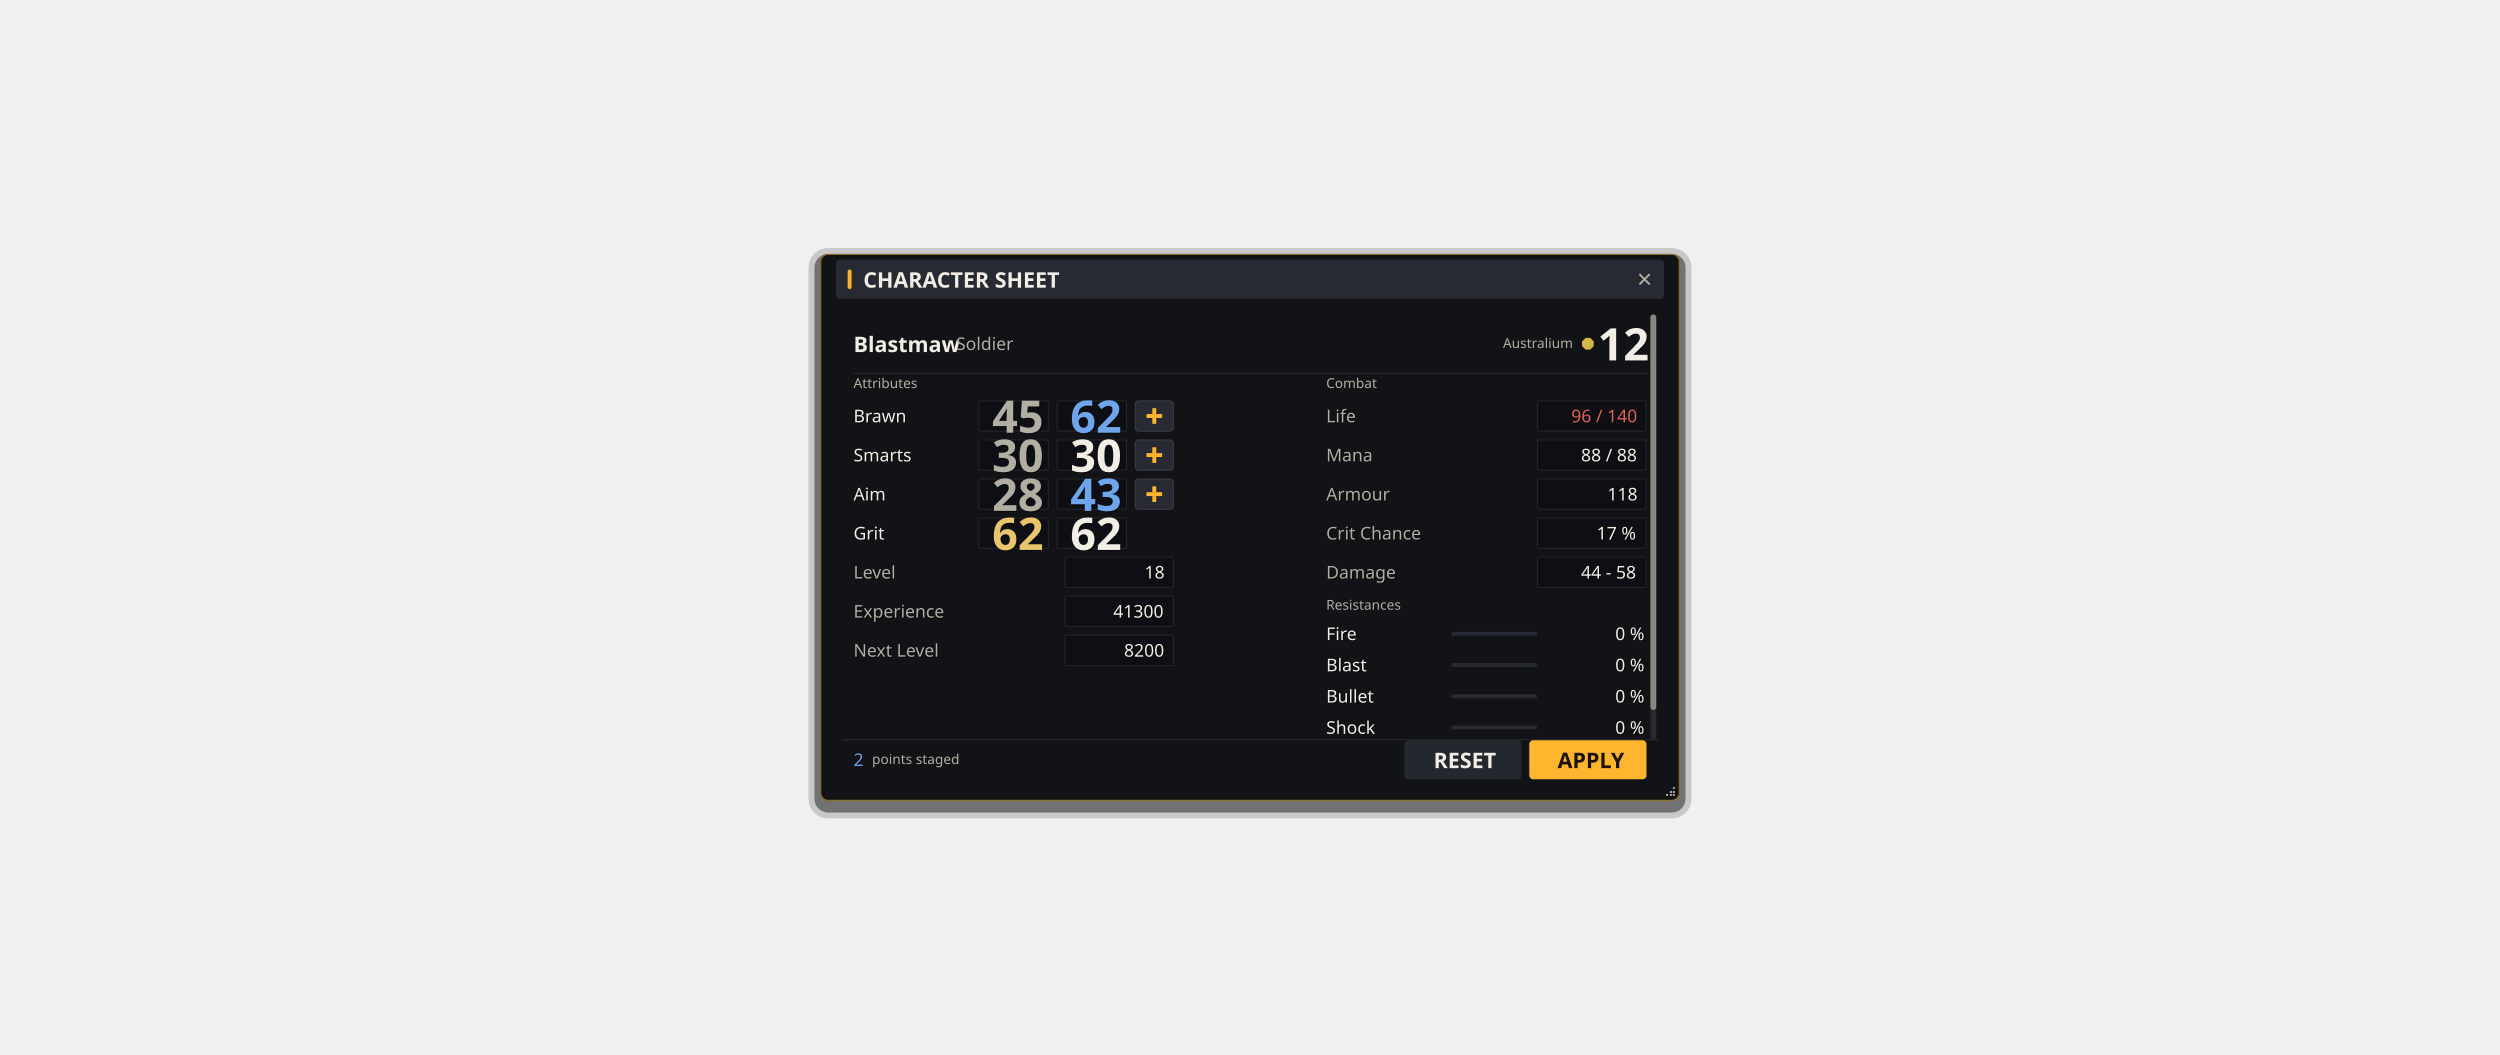
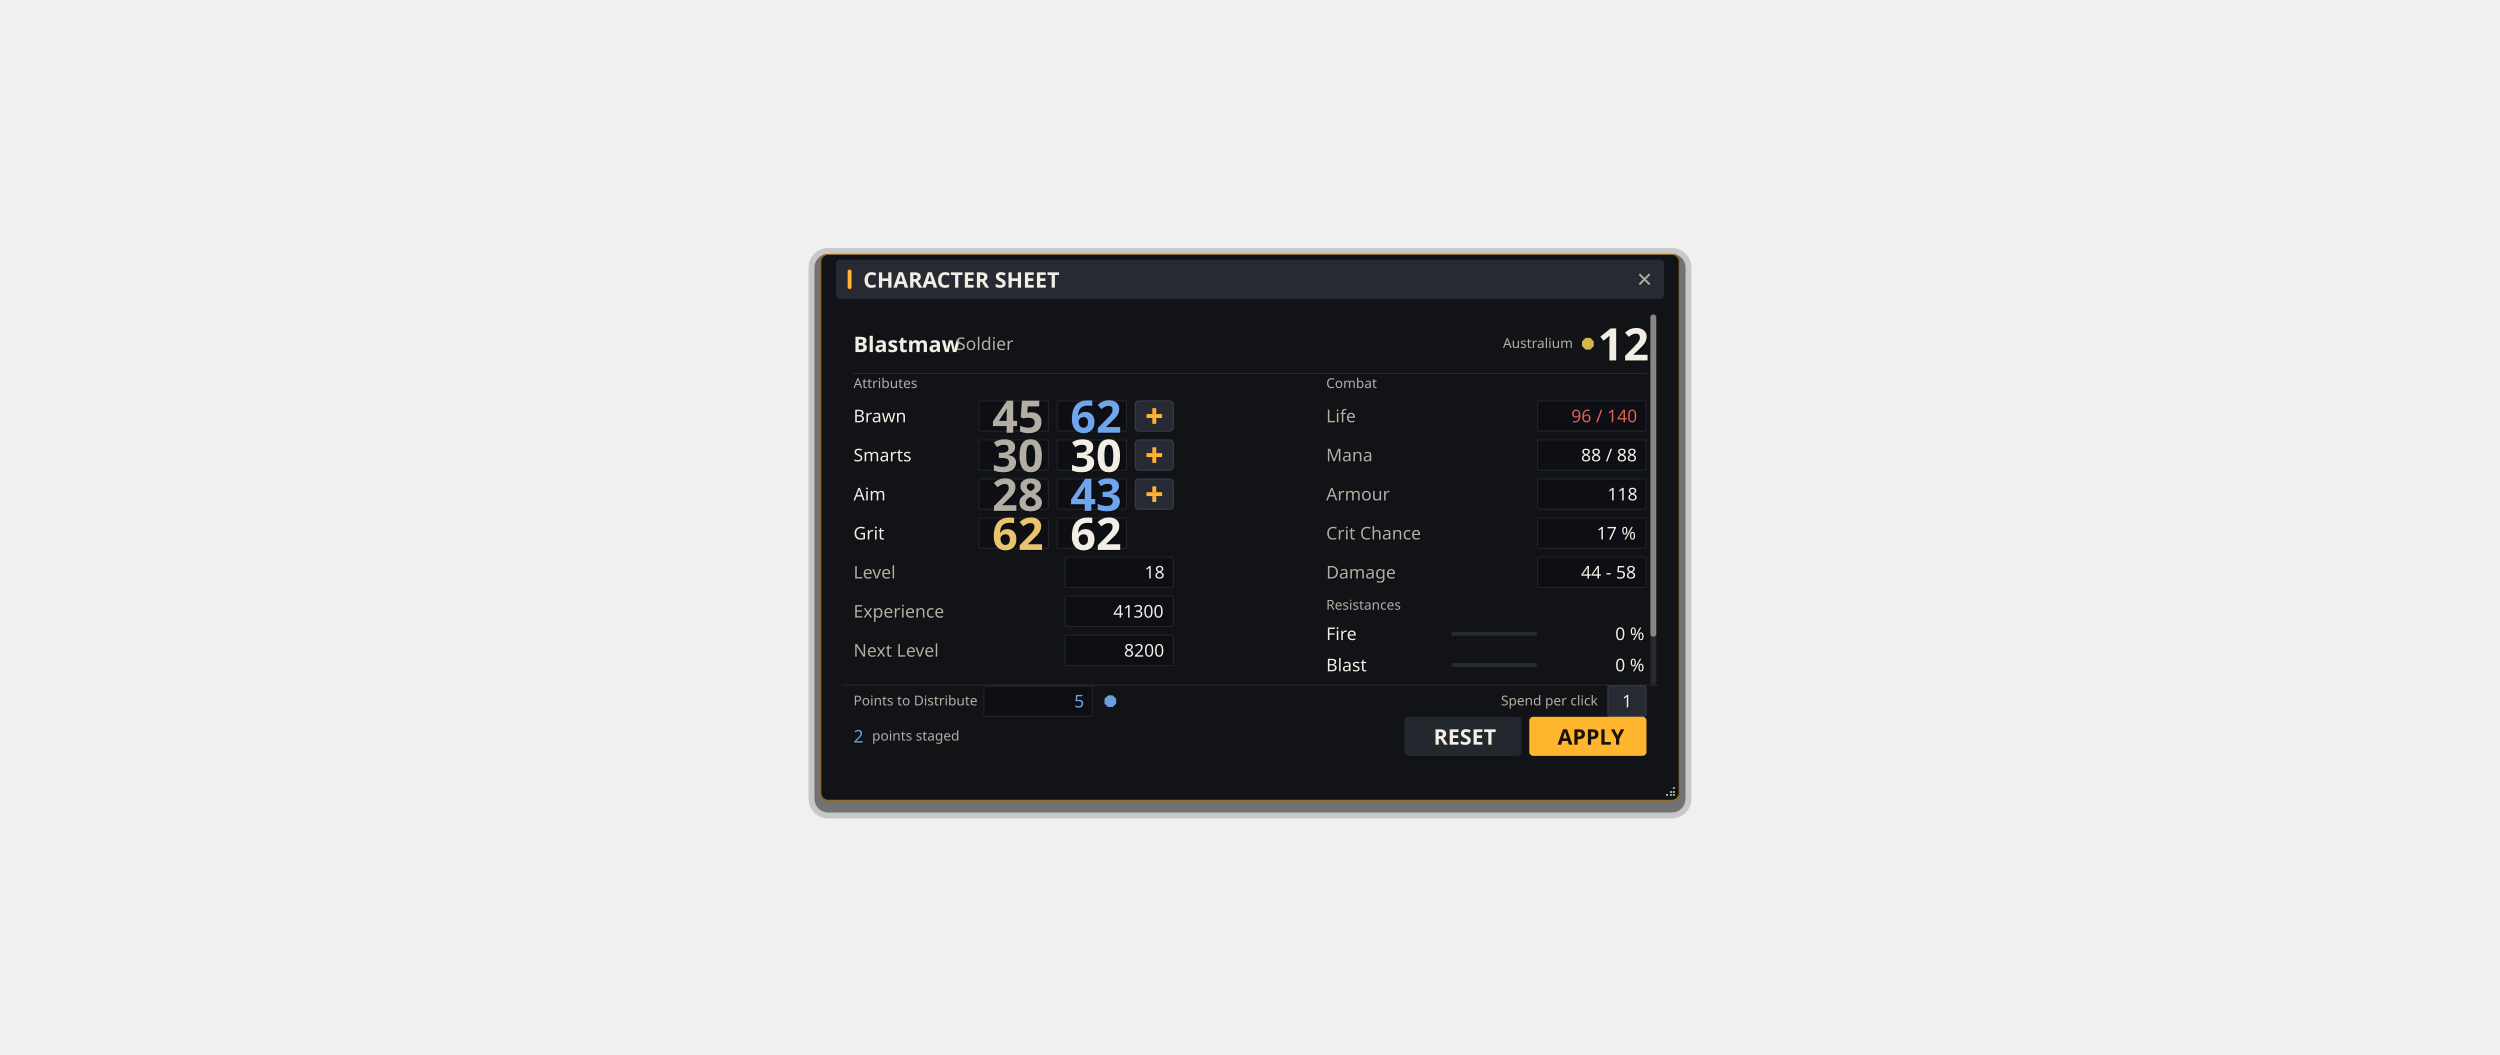
<svg xmlns="http://www.w3.org/2000/svg" width="2560" height="1080" viewBox="0 0 2560 1080" data-scale="1">
  <rect x="828" y="254" width="904" height="584" rx="20" fill="#000000" fill-opacity="0.17" data-e="2" />
  <rect x="834" y="260" width="892" height="572" rx="14" fill="#000000" fill-opacity="0.43" data-e="2" />
  <rect x="840" y="260" width="880" height="560" rx="8" fill="#111317" data-e="2" />
  <rect x="840.5" y="260.5" width="879" height="559" rx="7.5" fill="none" stroke="#ffb52e" stroke-opacity="0.6" stroke-width="1" data-e="2" />
  <rect x="1713" y="806" width="2" height="2" fill="#b2aea4" data-e="11" />
  <rect x="1710" y="810" width="2" height="2" fill="#b2aea4" data-e="11" />
  <rect x="1713" y="810" width="2" height="2" fill="#b2aea4" data-e="11" />
  <rect x="1706" y="813" width="2" height="2" fill="#b2aea4" data-e="11" />
  <rect x="1710" y="813" width="2" height="2" fill="#b2aea4" data-e="11" />
  <rect x="1713" y="813" width="2" height="2" fill="#b2aea4" data-e="11" />
  <rect x="856" y="266" width="848" height="40" rx="4" fill="#2c3038" fill-opacity="0.82" data-e="14" />
  <rect x="868" y="276" width="4" height="20" rx="2" fill="#ffb52e" data-e="15" />
  <text x="884" y="294.55" font-family="IBM Plex Sans Condensed" font-size="22" font-weight="600" fill="#f2eee6" xml:space="preserve" data-e="16">CHARACTER SHEET</text>
  <polygon points="1679.4,280 1690,290.6 1688.6,292 1678,281.4" fill="#b2aea4" data-e="19" />
  <polygon points="1688.6,280 1690,281.4 1679.4,292 1678,290.6" fill="#b2aea4" data-e="19" />
  <clipPath id="c0">
    <rect x="846" y="306" width="868" height="508" />
  </clipPath>
  <g clip-path="url(#c0)" data-e="20">
    <clipPath id="c1">
-       <rect x="862" y="322" width="836" height="435" />
+       <rect x="862" y="322" width="836" height="379" />
    </clipPath>
    <g clip-path="url(#c1)" data-e="22">
      <text x="874" y="360.55" font-family="IBM Plex Sans Condensed" font-size="22" font-weight="600" fill="#f2eee6" xml:space="preserve" data-e="25">Blastmaw</text>
      <text x="980" y="359.45" font-family="IBM Plex Sans" font-size="18" font-weight="400" fill="#000000" fill-opacity="0.6" xml:space="preserve" data-e="26">Soldier</text>
      <text x="979" y="358.45" font-family="IBM Plex Sans" font-size="18" font-weight="400" fill="#b2aea4" xml:space="preserve" data-e="26">Soldier</text>
      <text x="1539" y="356.35" font-family="IBM Plex Sans" font-size="14" font-weight="400" fill="#b2aea4" xml:space="preserve" data-e="28">Australium</text>
      <polygon points="1623.6,346 1628.4,346 1632,349.6 1632,354.4 1628.4,358 1623.6,358 1620,354.4 1620,349.6" fill="#d6b64a" data-e="31" />
      <text x="1637" y="370.15" font-family="IBM Plex Sans Condensed" font-size="46" font-weight="700" fill="#000000" fill-opacity="0.6" xml:space="preserve" data-e="32">12</text>
      <text x="1636" y="369.15" font-family="IBM Plex Sans Condensed" font-size="46" font-weight="700" fill="#f2eee6" xml:space="preserve" data-e="32">12</text>
      <rect x="874" y="382" width="812" height="1" fill="#ffffff" fill-opacity="0.1" data-e="33" />
      <text x="874" y="397.35" font-family="IBM Plex Sans" font-size="14" font-weight="400" fill="#b2aea4" xml:space="preserve" data-e="36">Attributes</text>
      <text x="875" y="433.45" font-family="IBM Plex Sans" font-size="18" font-weight="400" fill="#000000" fill-opacity="0.6" xml:space="preserve" data-e="38">Brawn</text>
      <text x="874" y="432.45" font-family="IBM Plex Sans" font-size="18" font-weight="400" fill="#f2eee6" xml:space="preserve" data-e="38">Brawn</text>
      <rect x="1002" y="410" width="72" height="32" rx="2" fill="#0d0f13" fill-opacity="0.84" data-e="39" />
      <rect x="1002.5" y="410.5" width="71" height="31" rx="1.5" fill="none" stroke="#ffffff" stroke-opacity="0.1" stroke-width="1" data-e="39" />
      <text x="1017" y="444.15" font-family="IBM Plex Sans Condensed" font-size="46" font-weight="700" fill="#000000" fill-opacity="0.6" xml:space="preserve" data-e="40">45</text>
      <text x="1016" y="443.15" font-family="IBM Plex Sans Condensed" font-size="46" font-weight="700" fill="#b2aea4" xml:space="preserve" data-e="40">45</text>
      <rect x="1082" y="410" width="72" height="32" rx="2" fill="#0d0f13" fill-opacity="0.84" data-e="41" />
      <rect x="1082.5" y="410.5" width="71" height="31" rx="1.5" fill="none" stroke="#ffffff" stroke-opacity="0.1" stroke-width="1" data-e="41" />
      <text x="1097" y="444.15" font-family="IBM Plex Sans Condensed" font-size="46" font-weight="700" fill="#000000" fill-opacity="0.6" xml:space="preserve" data-e="42">62</text>
      <text x="1096" y="443.15" font-family="IBM Plex Sans Condensed" font-size="46" font-weight="700" fill="#6ea5eb" xml:space="preserve" data-e="42">62</text>
      <rect x="1162" y="410" width="40" height="32" rx="4" fill="#2c3038" fill-opacity="0.82" data-e="43" />
      <rect x="1162.5" y="410.5" width="39" height="31" rx="3.5" fill="none" stroke="#ffffff" stroke-opacity="0.1" stroke-width="1" data-e="43" />
      <rect x="1174" y="424" width="16" height="4" fill="#ffb52e" data-e="44" />
      <rect x="1180" y="418" width="4" height="6" fill="#ffb52e" data-e="44" />
      <rect x="1180" y="428" width="4" height="6" fill="#ffb52e" data-e="44" />
      <text x="875" y="473.45" font-family="IBM Plex Sans" font-size="18" font-weight="400" fill="#000000" fill-opacity="0.6" xml:space="preserve" data-e="46">Smarts</text>
      <text x="874" y="472.45" font-family="IBM Plex Sans" font-size="18" font-weight="400" fill="#f2eee6" xml:space="preserve" data-e="46">Smarts</text>
      <rect x="1002" y="450" width="72" height="32" rx="2" fill="#0d0f13" fill-opacity="0.84" data-e="47" />
      <rect x="1002.5" y="450.5" width="71" height="31" rx="1.5" fill="none" stroke="#ffffff" stroke-opacity="0.1" stroke-width="1" data-e="47" />
      <text x="1017" y="484.15" font-family="IBM Plex Sans Condensed" font-size="46" font-weight="700" fill="#000000" fill-opacity="0.6" xml:space="preserve" data-e="48">30</text>
      <text x="1016" y="483.15" font-family="IBM Plex Sans Condensed" font-size="46" font-weight="700" fill="#b2aea4" xml:space="preserve" data-e="48">30</text>
      <rect x="1082" y="450" width="72" height="32" rx="2" fill="#0d0f13" fill-opacity="0.84" data-e="49" />
      <rect x="1082.5" y="450.5" width="71" height="31" rx="1.5" fill="none" stroke="#ffffff" stroke-opacity="0.1" stroke-width="1" data-e="49" />
      <text x="1097" y="484.15" font-family="IBM Plex Sans Condensed" font-size="46" font-weight="700" fill="#000000" fill-opacity="0.6" xml:space="preserve" data-e="50">30</text>
      <text x="1096" y="483.15" font-family="IBM Plex Sans Condensed" font-size="46" font-weight="700" fill="#f2eee6" xml:space="preserve" data-e="50">30</text>
      <rect x="1162" y="450" width="40" height="32" rx="4" fill="#2c3038" fill-opacity="0.82" data-e="51" />
      <rect x="1162.5" y="450.5" width="39" height="31" rx="3.5" fill="none" stroke="#ffffff" stroke-opacity="0.1" stroke-width="1" data-e="51" />
      <rect x="1174" y="464" width="16" height="4" fill="#ffb52e" data-e="52" />
      <rect x="1180" y="458" width="4" height="6" fill="#ffb52e" data-e="52" />
      <rect x="1180" y="468" width="4" height="6" fill="#ffb52e" data-e="52" />
      <text x="875" y="513.45" font-family="IBM Plex Sans" font-size="18" font-weight="400" fill="#000000" fill-opacity="0.6" xml:space="preserve" data-e="54">Aim</text>
      <text x="874" y="512.45" font-family="IBM Plex Sans" font-size="18" font-weight="400" fill="#f2eee6" xml:space="preserve" data-e="54">Aim</text>
      <rect x="1002" y="490" width="72" height="32" rx="2" fill="#0d0f13" fill-opacity="0.84" data-e="55" />
      <rect x="1002.5" y="490.5" width="71" height="31" rx="1.5" fill="none" stroke="#ffffff" stroke-opacity="0.1" stroke-width="1" data-e="55" />
      <text x="1017" y="524.15" font-family="IBM Plex Sans Condensed" font-size="46" font-weight="700" fill="#000000" fill-opacity="0.6" xml:space="preserve" data-e="56">28</text>
      <text x="1016" y="523.15" font-family="IBM Plex Sans Condensed" font-size="46" font-weight="700" fill="#b2aea4" xml:space="preserve" data-e="56">28</text>
      <rect x="1082" y="490" width="72" height="32" rx="2" fill="#0d0f13" fill-opacity="0.84" data-e="57" />
      <rect x="1082.5" y="490.5" width="71" height="31" rx="1.5" fill="none" stroke="#ffffff" stroke-opacity="0.1" stroke-width="1" data-e="57" />
      <text x="1097" y="524.15" font-family="IBM Plex Sans Condensed" font-size="46" font-weight="700" fill="#000000" fill-opacity="0.6" xml:space="preserve" data-e="58">43</text>
      <text x="1096" y="523.15" font-family="IBM Plex Sans Condensed" font-size="46" font-weight="700" fill="#6ea5eb" xml:space="preserve" data-e="58">43</text>
      <rect x="1162" y="490" width="40" height="32" rx="4" fill="#2c3038" fill-opacity="0.82" data-e="59" />
      <rect x="1162.5" y="490.5" width="39" height="31" rx="3.5" fill="none" stroke="#ffffff" stroke-opacity="0.1" stroke-width="1" data-e="59" />
      <rect x="1174" y="504" width="16" height="4" fill="#ffb52e" data-e="60" />
      <rect x="1180" y="498" width="4" height="6" fill="#ffb52e" data-e="60" />
      <rect x="1180" y="508" width="4" height="6" fill="#ffb52e" data-e="60" />
      <text x="875" y="553.45" font-family="IBM Plex Sans" font-size="18" font-weight="400" fill="#000000" fill-opacity="0.6" xml:space="preserve" data-e="62">Grit</text>
      <text x="874" y="552.45" font-family="IBM Plex Sans" font-size="18" font-weight="400" fill="#f2eee6" xml:space="preserve" data-e="62">Grit</text>
      <rect x="1002" y="530" width="72" height="32" rx="2" fill="#0d0f13" fill-opacity="0.84" data-e="63" />
      <rect x="1002.5" y="530.5" width="71" height="31" rx="1.5" fill="none" stroke="#ffffff" stroke-opacity="0.1" stroke-width="1" data-e="63" />
      <text x="1017" y="564.15" font-family="IBM Plex Sans Condensed" font-size="46" font-weight="700" fill="#000000" fill-opacity="0.6" xml:space="preserve" data-e="64">62</text>
      <text x="1016" y="563.15" font-family="IBM Plex Sans Condensed" font-size="46" font-weight="700" fill="#e8c56c" xml:space="preserve" data-e="64">62</text>
      <rect x="1082" y="530" width="72" height="32" rx="2" fill="#0d0f13" fill-opacity="0.84" data-e="65" />
      <rect x="1082.5" y="530.5" width="71" height="31" rx="1.5" fill="none" stroke="#ffffff" stroke-opacity="0.1" stroke-width="1" data-e="65" />
      <text x="1097" y="564.15" font-family="IBM Plex Sans Condensed" font-size="46" font-weight="700" fill="#000000" fill-opacity="0.6" xml:space="preserve" data-e="66">62</text>
      <text x="1096" y="563.15" font-family="IBM Plex Sans Condensed" font-size="46" font-weight="700" fill="#f2eee6" xml:space="preserve" data-e="66">62</text>
      <text x="875" y="593.45" font-family="IBM Plex Sans" font-size="18" font-weight="400" fill="#000000" fill-opacity="0.6" xml:space="preserve" data-e="68">Level</text>
      <text x="874" y="592.45" font-family="IBM Plex Sans" font-size="18" font-weight="400" fill="#b2aea4" xml:space="preserve" data-e="68">Level</text>
      <rect x="1090" y="570" width="112" height="32" rx="2" fill="#0d0f13" fill-opacity="0.84" data-e="70" />
      <rect x="1090.5" y="570.5" width="111" height="31" rx="1.5" fill="none" stroke="#ffffff" stroke-opacity="0.1" stroke-width="1" data-e="70" />
      <text x="1173" y="593.45" font-family="IBM Plex Sans" font-size="18" font-weight="400" fill="#000000" fill-opacity="0.6" xml:space="preserve" data-e="71">18</text>
      <text x="1172" y="592.45" font-family="IBM Plex Sans" font-size="18" font-weight="400" fill="#f2eee6" xml:space="preserve" data-e="71">18</text>
      <text x="875" y="633.45" font-family="IBM Plex Sans" font-size="18" font-weight="400" fill="#000000" fill-opacity="0.6" xml:space="preserve" data-e="73">Experience</text>
      <text x="874" y="632.45" font-family="IBM Plex Sans" font-size="18" font-weight="400" fill="#b2aea4" xml:space="preserve" data-e="73">Experience</text>
      <rect x="1090" y="610" width="112" height="32" rx="2" fill="#0d0f13" fill-opacity="0.84" data-e="75" />
      <rect x="1090.5" y="610.5" width="111" height="31" rx="1.5" fill="none" stroke="#ffffff" stroke-opacity="0.1" stroke-width="1" data-e="75" />
      <text x="1141" y="633.45" font-family="IBM Plex Sans" font-size="18" font-weight="400" fill="#000000" fill-opacity="0.6" xml:space="preserve" data-e="76">41300</text>
      <text x="1140" y="632.45" font-family="IBM Plex Sans" font-size="18" font-weight="400" fill="#f2eee6" xml:space="preserve" data-e="76">41300</text>
      <text x="875" y="673.45" font-family="IBM Plex Sans" font-size="18" font-weight="400" fill="#000000" fill-opacity="0.6" xml:space="preserve" data-e="78">Next Level</text>
      <text x="874" y="672.45" font-family="IBM Plex Sans" font-size="18" font-weight="400" fill="#b2aea4" xml:space="preserve" data-e="78">Next Level</text>
      <rect x="1090" y="650" width="112" height="32" rx="2" fill="#0d0f13" fill-opacity="0.84" data-e="80" />
      <rect x="1090.5" y="650.5" width="111" height="31" rx="1.5" fill="none" stroke="#ffffff" stroke-opacity="0.1" stroke-width="1" data-e="80" />
      <text x="1152" y="673.45" font-family="IBM Plex Sans" font-size="18" font-weight="400" fill="#000000" fill-opacity="0.6" xml:space="preserve" data-e="81">8200</text>
      <text x="1151" y="672.45" font-family="IBM Plex Sans" font-size="18" font-weight="400" fill="#f2eee6" xml:space="preserve" data-e="81">8200</text>
      <text x="1358" y="397.35" font-family="IBM Plex Sans" font-size="14" font-weight="400" fill="#b2aea4" xml:space="preserve" data-e="84">Combat</text>
      <text x="1359" y="433.45" font-family="IBM Plex Sans" font-size="18" font-weight="400" fill="#000000" fill-opacity="0.6" xml:space="preserve" data-e="86">Life</text>
      <text x="1358" y="432.45" font-family="IBM Plex Sans" font-size="18" font-weight="400" fill="#b2aea4" xml:space="preserve" data-e="86">Life</text>
      <rect x="1574" y="410" width="112" height="32" rx="2" fill="#0d0f13" fill-opacity="0.84" data-e="88" />
      <rect x="1574.5" y="410.5" width="111" height="31" rx="1.5" fill="none" stroke="#ffffff" stroke-opacity="0.1" stroke-width="1" data-e="88" />
      <text x="1610" y="433.45" font-family="IBM Plex Sans" font-size="18" font-weight="400" fill="#000000" fill-opacity="0.6" xml:space="preserve" data-e="89">96 / 140</text>
      <text x="1609" y="432.45" font-family="IBM Plex Sans" font-size="18" font-weight="400" fill="#e06258" xml:space="preserve" data-e="89">96 / 140</text>
      <text x="1359" y="473.45" font-family="IBM Plex Sans" font-size="18" font-weight="400" fill="#000000" fill-opacity="0.6" xml:space="preserve" data-e="91">Mana</text>
      <text x="1358" y="472.45" font-family="IBM Plex Sans" font-size="18" font-weight="400" fill="#b2aea4" xml:space="preserve" data-e="91">Mana</text>
      <rect x="1574" y="450" width="112" height="32" rx="2" fill="#0d0f13" fill-opacity="0.84" data-e="93" />
      <rect x="1574.5" y="450.5" width="111" height="31" rx="1.5" fill="none" stroke="#ffffff" stroke-opacity="0.1" stroke-width="1" data-e="93" />
      <text x="1620" y="473.45" font-family="IBM Plex Sans" font-size="18" font-weight="400" fill="#000000" fill-opacity="0.6" xml:space="preserve" data-e="94">88 / 88</text>
      <text x="1619" y="472.45" font-family="IBM Plex Sans" font-size="18" font-weight="400" fill="#f2eee6" xml:space="preserve" data-e="94">88 / 88</text>
      <text x="1359" y="513.45" font-family="IBM Plex Sans" font-size="18" font-weight="400" fill="#000000" fill-opacity="0.6" xml:space="preserve" data-e="96">Armour</text>
      <text x="1358" y="512.45" font-family="IBM Plex Sans" font-size="18" font-weight="400" fill="#b2aea4" xml:space="preserve" data-e="96">Armour</text>
      <rect x="1574" y="490" width="112" height="32" rx="2" fill="#0d0f13" fill-opacity="0.84" data-e="98" />
      <rect x="1574.5" y="490.5" width="111" height="31" rx="1.5" fill="none" stroke="#ffffff" stroke-opacity="0.1" stroke-width="1" data-e="98" />
      <text x="1647" y="513.45" font-family="IBM Plex Sans" font-size="18" font-weight="400" fill="#000000" fill-opacity="0.6" xml:space="preserve" data-e="99">118</text>
      <text x="1646" y="512.45" font-family="IBM Plex Sans" font-size="18" font-weight="400" fill="#f2eee6" xml:space="preserve" data-e="99">118</text>
      <text x="1359" y="553.45" font-family="IBM Plex Sans" font-size="18" font-weight="400" fill="#000000" fill-opacity="0.6" xml:space="preserve" data-e="101">Crit Chance</text>
      <text x="1358" y="552.45" font-family="IBM Plex Sans" font-size="18" font-weight="400" fill="#b2aea4" xml:space="preserve" data-e="101">Crit Chance</text>
      <rect x="1574" y="530" width="112" height="32" rx="2" fill="#0d0f13" fill-opacity="0.84" data-e="103" />
      <rect x="1574.5" y="530.5" width="111" height="31" rx="1.5" fill="none" stroke="#ffffff" stroke-opacity="0.1" stroke-width="1" data-e="103" />
      <text x="1636" y="553.45" font-family="IBM Plex Sans" font-size="18" font-weight="400" fill="#000000" fill-opacity="0.6" xml:space="preserve" data-e="104">17 %</text>
      <text x="1635" y="552.45" font-family="IBM Plex Sans" font-size="18" font-weight="400" fill="#f2eee6" xml:space="preserve" data-e="104">17 %</text>
      <text x="1359" y="593.45" font-family="IBM Plex Sans" font-size="18" font-weight="400" fill="#000000" fill-opacity="0.6" xml:space="preserve" data-e="106">Damage</text>
      <text x="1358" y="592.45" font-family="IBM Plex Sans" font-size="18" font-weight="400" fill="#b2aea4" xml:space="preserve" data-e="106">Damage</text>
      <rect x="1574" y="570" width="112" height="32" rx="2" fill="#0d0f13" fill-opacity="0.84" data-e="108" />
      <rect x="1574.5" y="570.5" width="111" height="31" rx="1.5" fill="none" stroke="#ffffff" stroke-opacity="0.1" stroke-width="1" data-e="108" />
      <text x="1620" y="593.45" font-family="IBM Plex Sans" font-size="18" font-weight="400" fill="#000000" fill-opacity="0.6" xml:space="preserve" data-e="109">44 - 58</text>
      <text x="1619" y="592.45" font-family="IBM Plex Sans" font-size="18" font-weight="400" fill="#f2eee6" xml:space="preserve" data-e="109">44 - 58</text>
      <text x="1358" y="624.35" font-family="IBM Plex Sans" font-size="14" font-weight="400" fill="#b2aea4" xml:space="preserve" data-e="111">Resistances</text>
      <text x="1359" y="656.45" font-family="IBM Plex Sans" font-size="18" font-weight="400" fill="#000000" fill-opacity="0.6" xml:space="preserve" data-e="114">Fire</text>
      <text x="1358" y="655.45" font-family="IBM Plex Sans" font-size="18" font-weight="400" fill="#f2eee6" xml:space="preserve" data-e="114">Fire</text>
      <rect x="1486" y="647" width="88" height="4" rx="2" fill="#2c3038" fill-opacity="0.82" data-e="115" />
      <text x="1655" y="656.45" font-family="IBM Plex Sans" font-size="18" font-weight="400" fill="#000000" fill-opacity="0.6" xml:space="preserve" data-e="117">0 %</text>
      <text x="1654" y="655.45" font-family="IBM Plex Sans" font-size="18" font-weight="400" fill="#f2eee6" xml:space="preserve" data-e="117">0 %</text>
      <text x="1359" y="688.45" font-family="IBM Plex Sans" font-size="18" font-weight="400" fill="#000000" fill-opacity="0.6" xml:space="preserve" data-e="119">Blast</text>
      <text x="1358" y="687.45" font-family="IBM Plex Sans" font-size="18" font-weight="400" fill="#f2eee6" xml:space="preserve" data-e="119">Blast</text>
      <rect x="1486" y="679" width="88" height="4" rx="2" fill="#2c3038" fill-opacity="0.82" data-e="120" />
      <text x="1655" y="688.45" font-family="IBM Plex Sans" font-size="18" font-weight="400" fill="#000000" fill-opacity="0.6" xml:space="preserve" data-e="122">0 %</text>
      <text x="1654" y="687.45" font-family="IBM Plex Sans" font-size="18" font-weight="400" fill="#f2eee6" xml:space="preserve" data-e="122">0 %</text>
-       <text x="1359" y="720.45" font-family="IBM Plex Sans" font-size="18" font-weight="400" fill="#000000" fill-opacity="0.6" xml:space="preserve" data-e="124">Bullet</text>
-       <text x="1358" y="719.45" font-family="IBM Plex Sans" font-size="18" font-weight="400" fill="#f2eee6" xml:space="preserve" data-e="124">Bullet</text>
-       <rect x="1486" y="711" width="88" height="4" rx="2" fill="#2c3038" fill-opacity="0.82" data-e="125" />
-       <text x="1655" y="720.45" font-family="IBM Plex Sans" font-size="18" font-weight="400" fill="#000000" fill-opacity="0.6" xml:space="preserve" data-e="127">0 %</text>
-       <text x="1654" y="719.45" font-family="IBM Plex Sans" font-size="18" font-weight="400" fill="#f2eee6" xml:space="preserve" data-e="127">0 %</text>
-       <text x="1359" y="752.45" font-family="IBM Plex Sans" font-size="18" font-weight="400" fill="#000000" fill-opacity="0.6" xml:space="preserve" data-e="129">Shock</text>
-       <text x="1358" y="751.45" font-family="IBM Plex Sans" font-size="18" font-weight="400" fill="#f2eee6" xml:space="preserve" data-e="129">Shock</text>
-       <rect x="1486" y="743" width="88" height="4" rx="2" fill="#2c3038" fill-opacity="0.82" data-e="130" />
-       <text x="1655" y="752.45" font-family="IBM Plex Sans" font-size="18" font-weight="400" fill="#000000" fill-opacity="0.6" xml:space="preserve" data-e="132">0 %</text>
-       <text x="1654" y="751.45" font-family="IBM Plex Sans" font-size="18" font-weight="400" fill="#f2eee6" xml:space="preserve" data-e="132">0 %</text>
    </g>
-     <rect x="1690" y="322" width="6" height="435" rx="3" fill="#ffffff" fill-opacity="0.1" data-e="142" />
-     <rect x="1690" y="322" width="6" height="405" rx="3" fill="#b2aea4" fill-opacity="0.7" data-e="143" />
-     <rect x="862" y="757" width="836" height="1" fill="#ffffff" fill-opacity="0.1" data-e="144" />
-     <text x="875" y="785.45" font-family="IBM Plex Sans" font-size="18" font-weight="400" fill="#000000" fill-opacity="0.6" xml:space="preserve" data-e="146">2</text>
-     <text x="874" y="784.45" font-family="IBM Plex Sans" font-size="18" font-weight="400" fill="#6ea5eb" xml:space="preserve" data-e="146">2</text>
-     <text x="893" y="782.35" font-family="IBM Plex Sans" font-size="14" font-weight="400" fill="#b2aea4" xml:space="preserve" data-e="147">points staged</text>
-     <rect x="1438" y="758" width="120" height="40" rx="4" fill="#2c3038" fill-opacity="0.7" data-e="149" />
-     <text x="1468" y="786.55" font-family="IBM Plex Sans Condensed" font-size="22" font-weight="600" fill="#f2eee6" xml:space="preserve" data-e="150">RESET</text>
-     <rect x="1566" y="758" width="120" height="40" rx="4" fill="#ffb52e" data-e="151" />
-     <text x="1595" y="786.55" font-family="IBM Plex Sans Condensed" font-size="22" font-weight="600" fill="#1a1204" xml:space="preserve" data-e="152">APPLY</text>
+     <rect x="1690" y="322" width="6" height="379" rx="3" fill="#ffffff" fill-opacity="0.1" data-e="133" />
+     <rect x="1690" y="322" width="6" height="330" rx="3" fill="#b2aea4" fill-opacity="0.7" data-e="134" />
+     <rect x="862" y="701" width="836" height="1" fill="#ffffff" fill-opacity="0.1" data-e="135" />
+     <text x="874" y="722.35" font-family="IBM Plex Sans" font-size="14" font-weight="400" fill="#b2aea4" xml:space="preserve" data-e="137">Points to Distribute</text>
+     <rect x="1007" y="702" width="112" height="32" rx="2" fill="#0d0f13" fill-opacity="0.84" data-e="138" />
+     <rect x="1007.5" y="702.5" width="111" height="31" rx="1.5" fill="none" stroke="#ffffff" stroke-opacity="0.1" stroke-width="1" data-e="138" />
+     <text x="1101" y="725.45" font-family="IBM Plex Sans" font-size="18" font-weight="400" fill="#000000" fill-opacity="0.6" xml:space="preserve" data-e="139">5</text>
+     <text x="1100" y="724.45" font-family="IBM Plex Sans" font-size="18" font-weight="400" fill="#6ea5eb" xml:space="preserve" data-e="139">5</text>
+     <polygon points="1134.6,712 1139.4,712 1143,715.6 1143,720.4 1139.4,724 1134.6,724 1131,720.4 1131,715.6" fill="#6ea5eb" fill-opacity="0.95" data-e="140" />
+     <text x="1537" y="722.35" font-family="IBM Plex Sans" font-size="14" font-weight="400" fill="#b2aea4" xml:space="preserve" data-e="142">Spend per click</text>
+     <rect x="1646" y="702" width="40" height="32" rx="2" fill="#2c3038" fill-opacity="0.82" data-e="143" />
+     <rect x="1646.5" y="702.5" width="39" height="31" rx="1.5" fill="none" stroke="#ffffff" stroke-opacity="0.1" stroke-width="1" data-e="143" />
+     <text x="1662" y="725.45" font-family="IBM Plex Sans" font-size="18" font-weight="400" fill="#000000" fill-opacity="0.6" xml:space="preserve" data-e="144">1</text>
+     <text x="1661" y="724.45" font-family="IBM Plex Sans" font-size="18" font-weight="400" fill="#f2eee6" xml:space="preserve" data-e="144">1</text>
+     <text x="875" y="761.45" font-family="IBM Plex Sans" font-size="18" font-weight="400" fill="#000000" fill-opacity="0.6" xml:space="preserve" data-e="146">2</text>
+     <text x="874" y="760.45" font-family="IBM Plex Sans" font-size="18" font-weight="400" fill="#6ea5eb" xml:space="preserve" data-e="146">2</text>
+     <text x="893" y="758.35" font-family="IBM Plex Sans" font-size="14" font-weight="400" fill="#b2aea4" xml:space="preserve" data-e="147">points staged</text>
+     <rect x="1438" y="734" width="120" height="40" rx="4" fill="#2c3038" fill-opacity="0.7" data-e="149" />
+     <text x="1468" y="762.55" font-family="IBM Plex Sans Condensed" font-size="22" font-weight="600" fill="#f2eee6" xml:space="preserve" data-e="150">RESET</text>
+     <rect x="1566" y="734" width="120" height="40" rx="4" fill="#ffb52e" data-e="151" />
+     <text x="1595" y="762.55" font-family="IBM Plex Sans Condensed" font-size="22" font-weight="600" fill="#1a1204" xml:space="preserve" data-e="152">APPLY</text>
  </g>
</svg>
